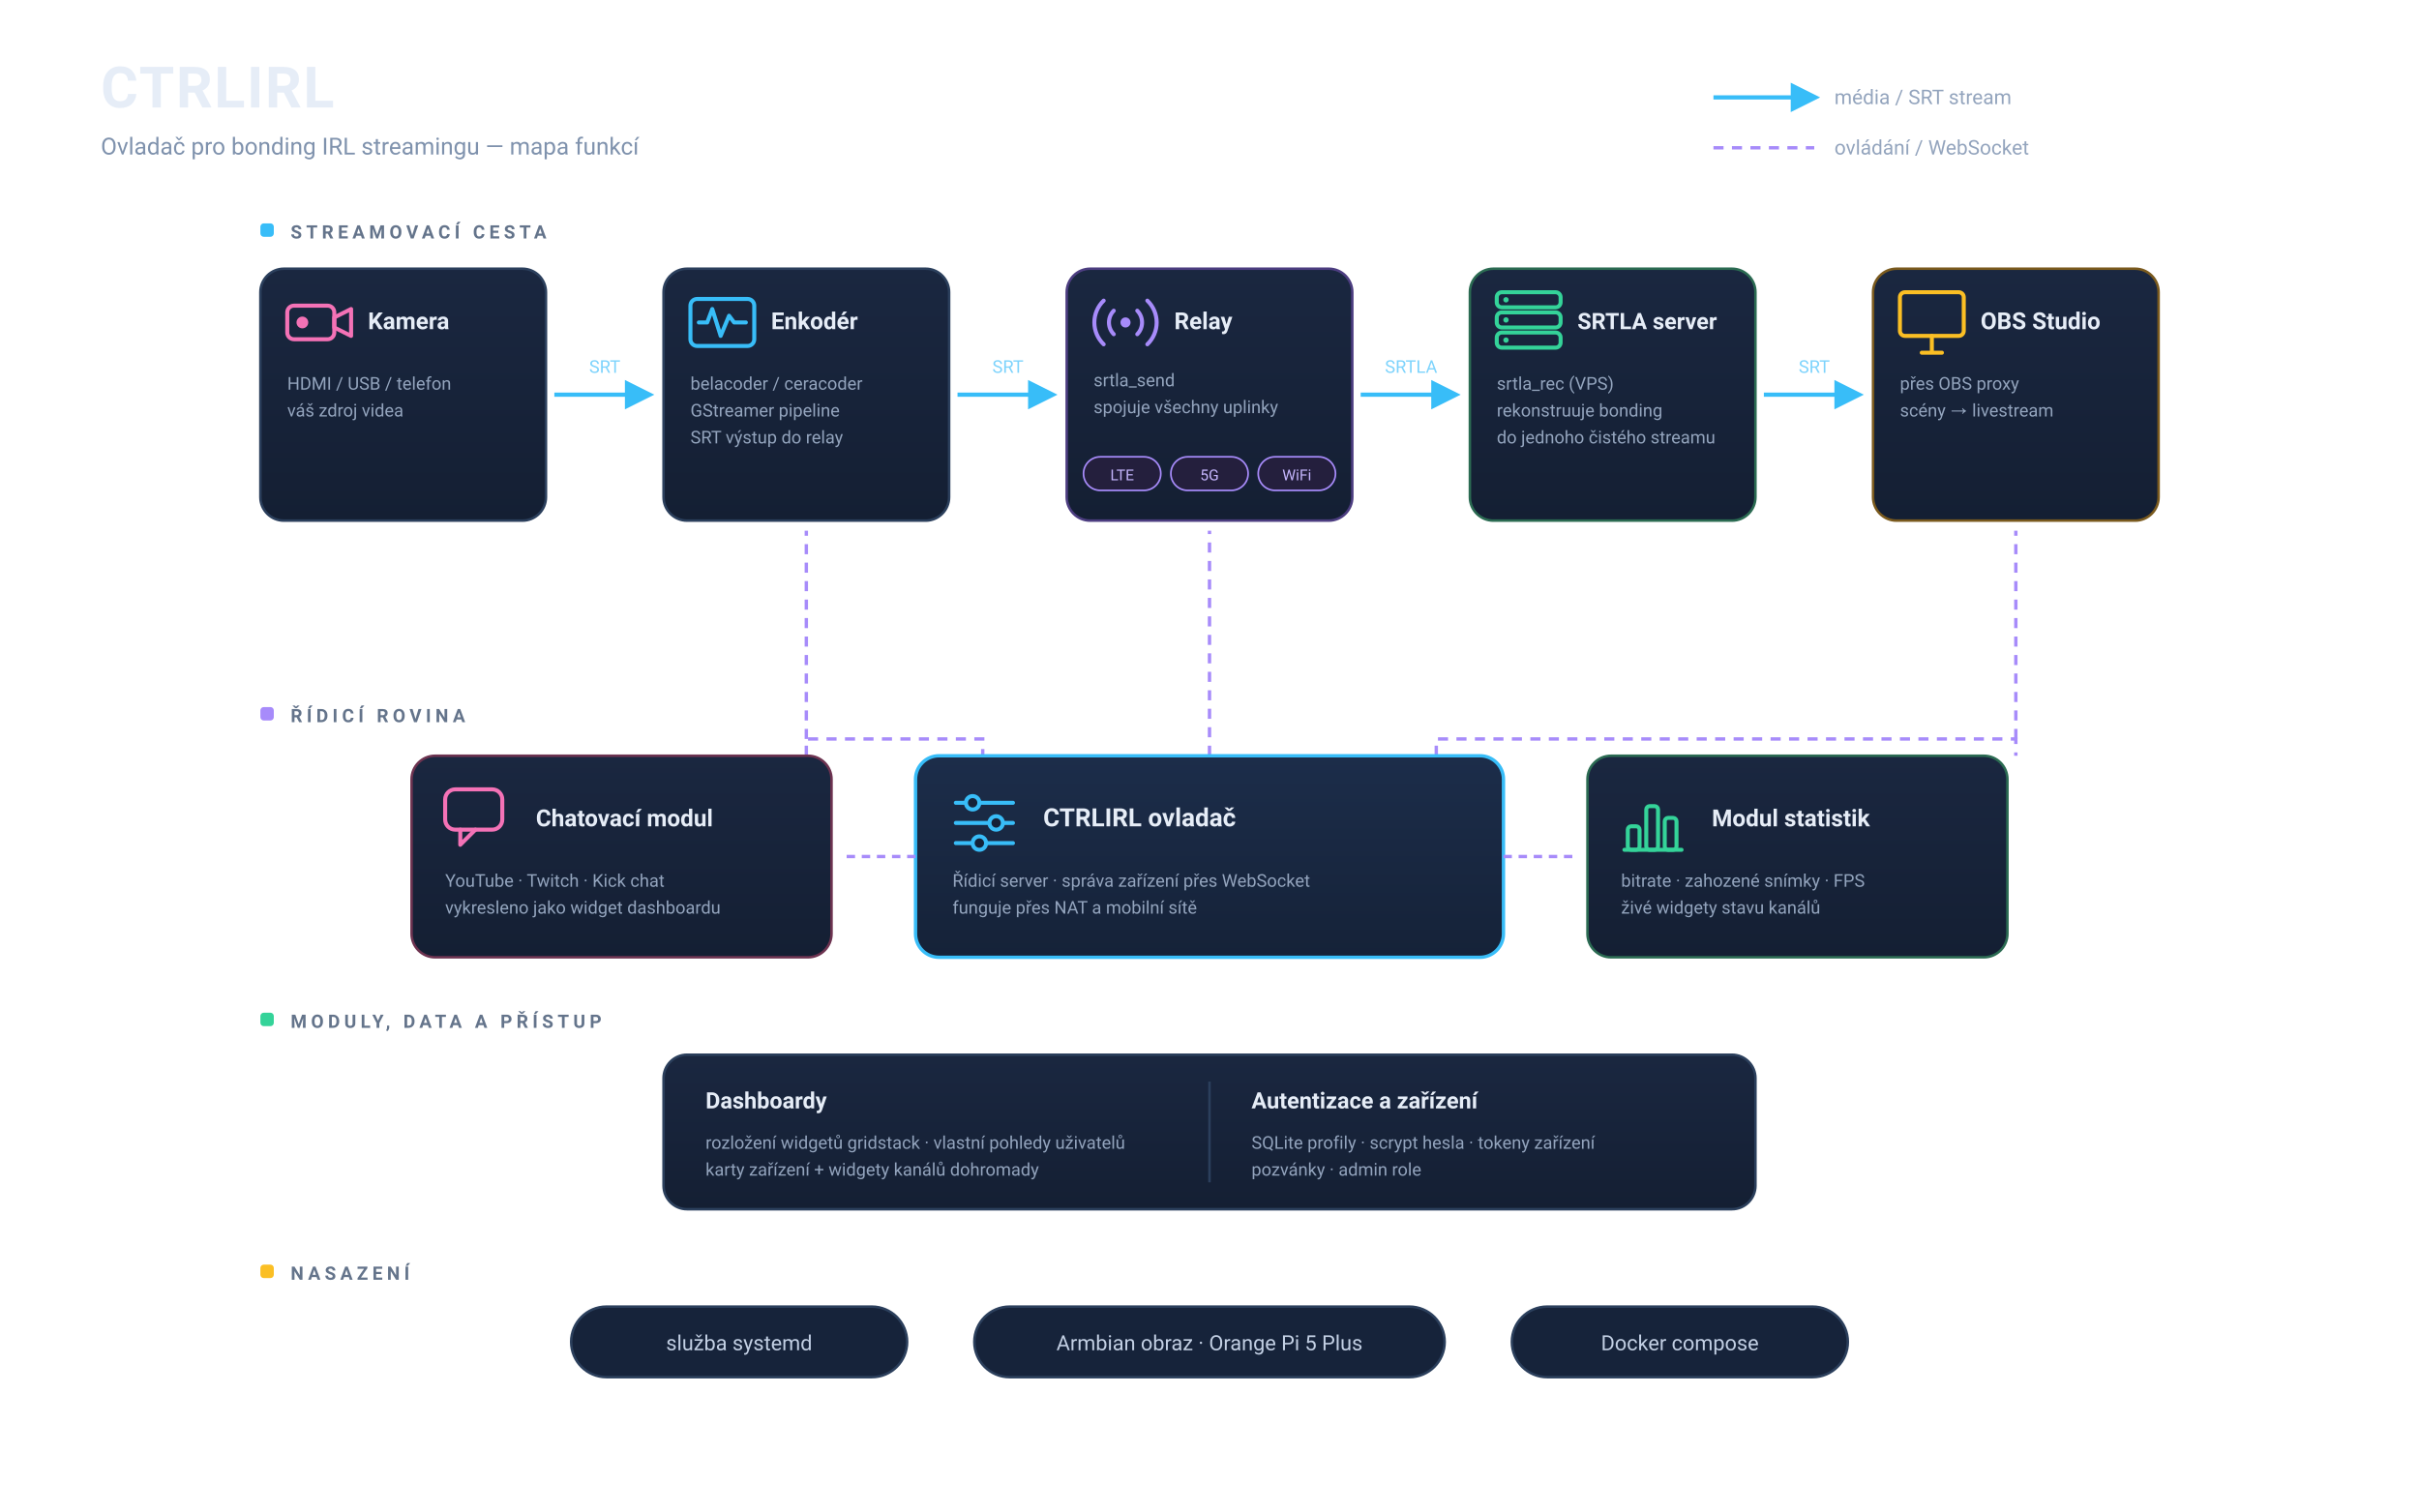
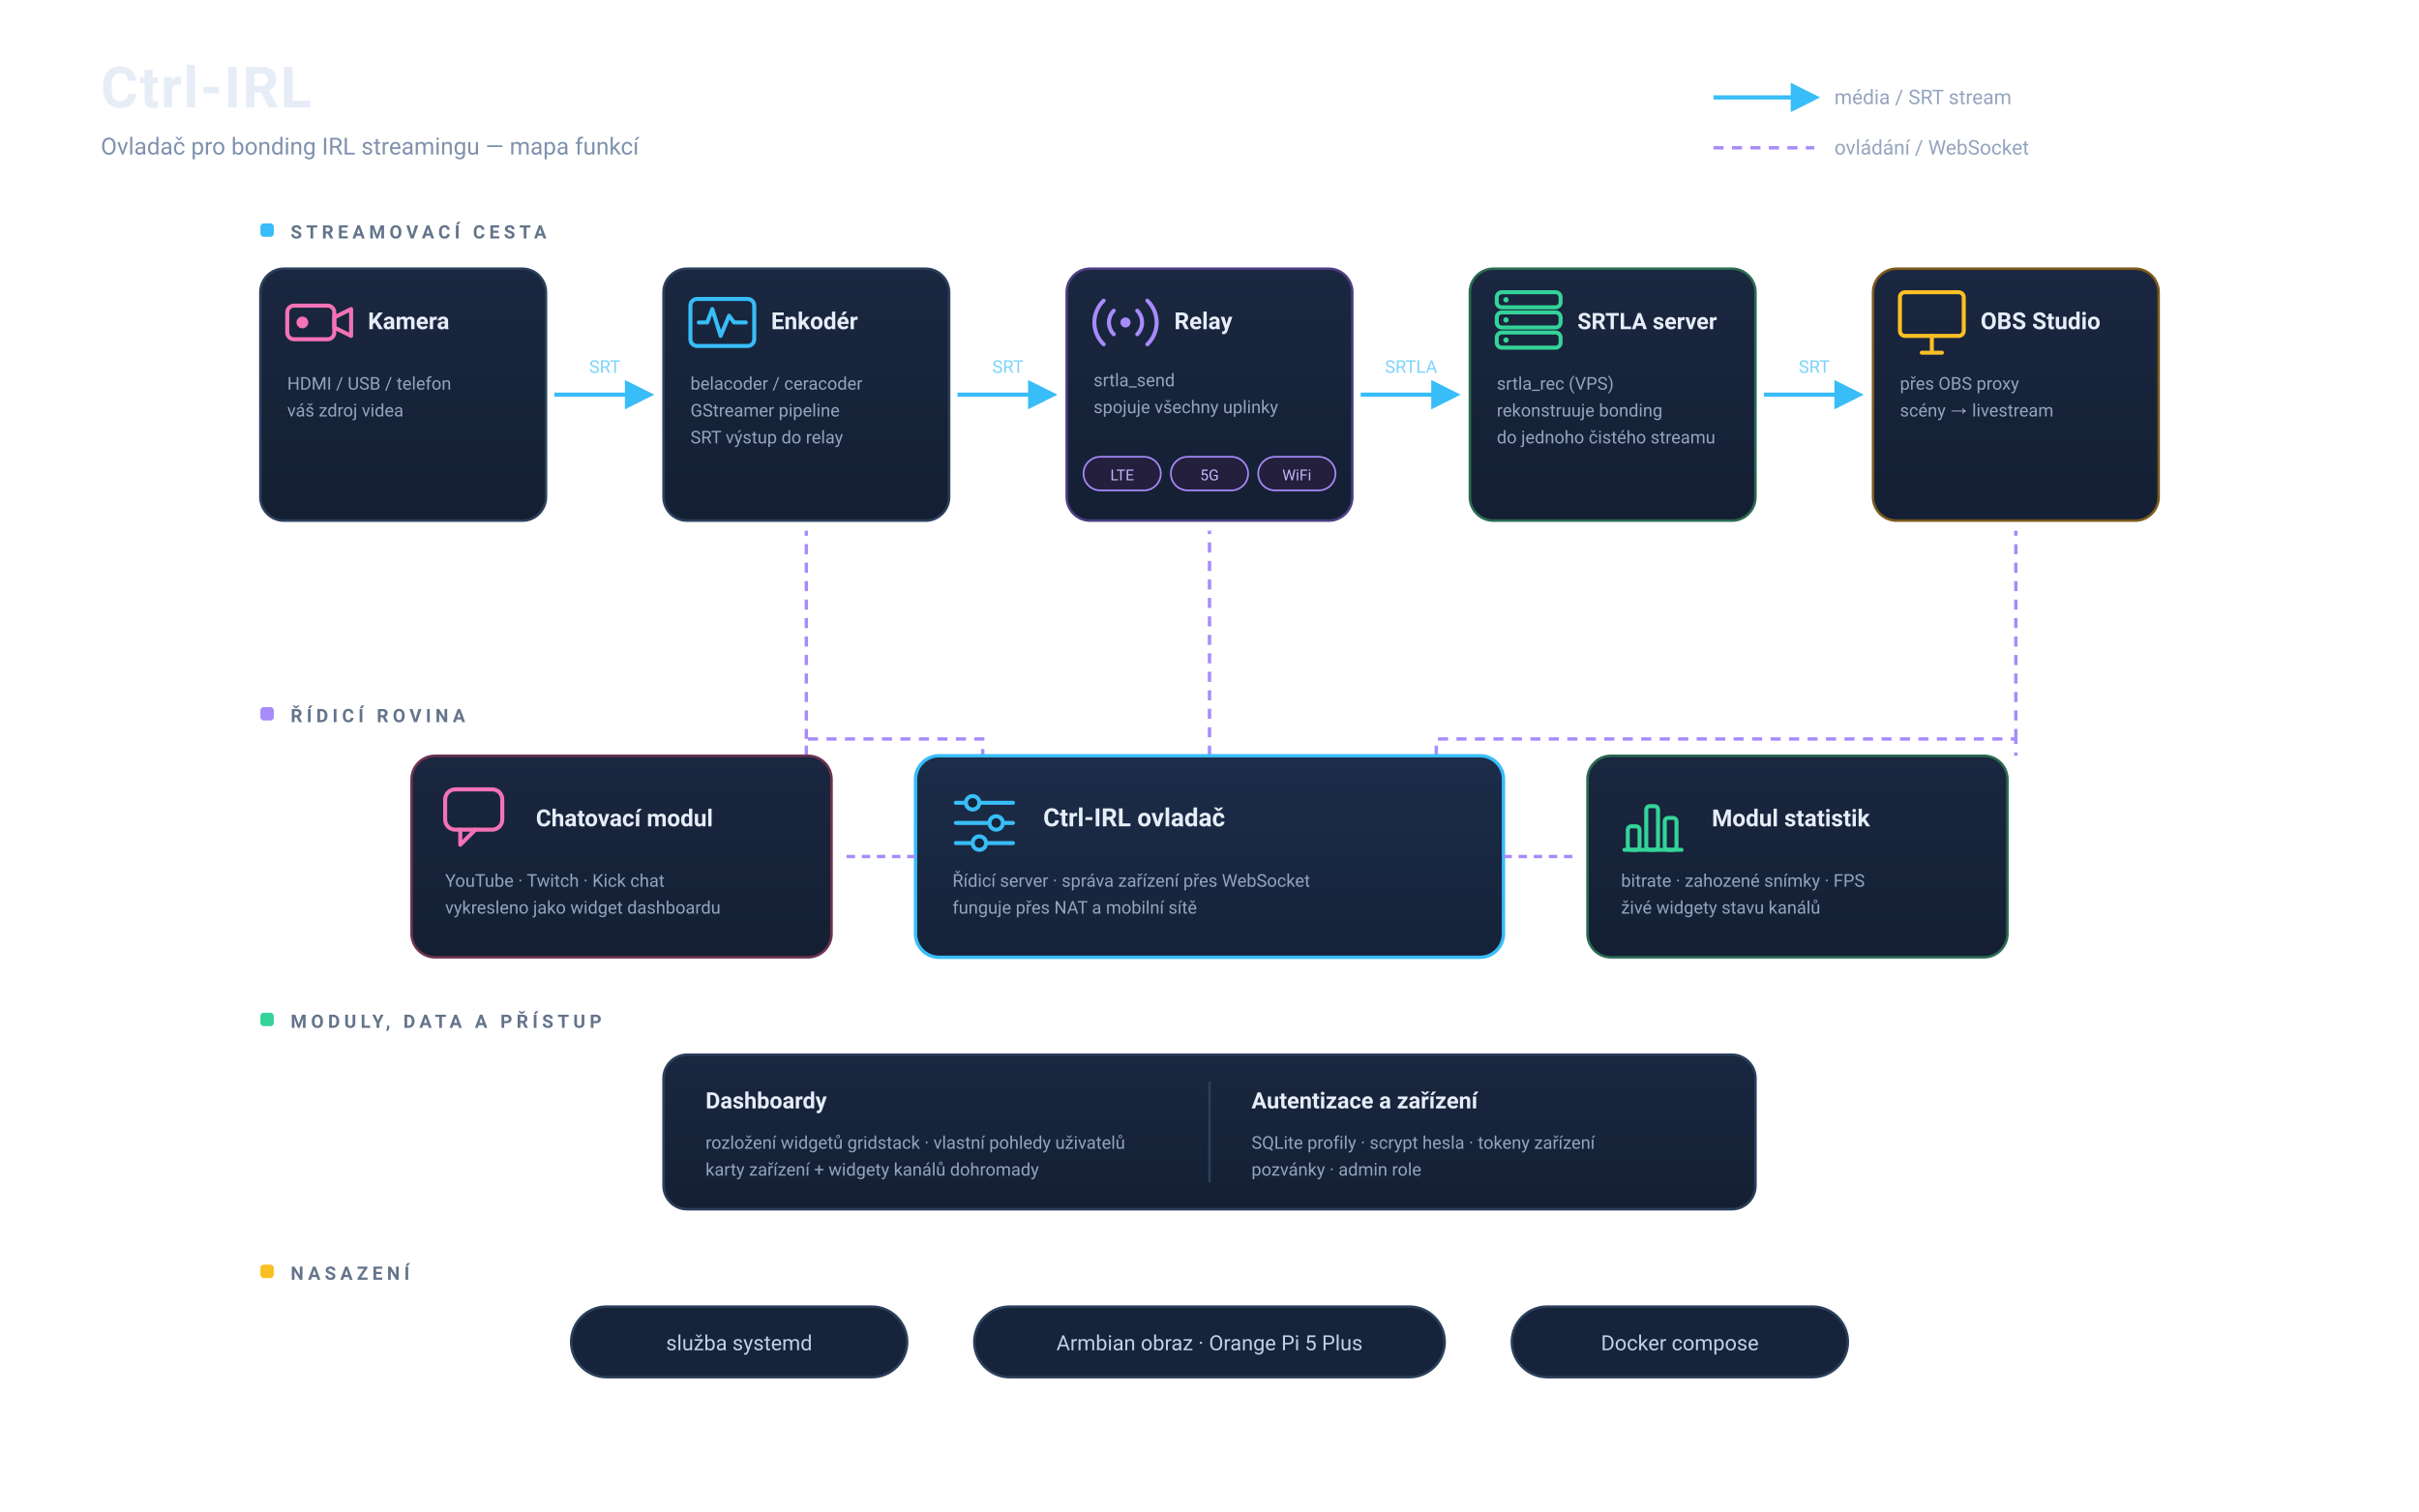
<svg xmlns="http://www.w3.org/2000/svg" width="1440" height="900" viewBox="0 0 1440 900" font-family="'Segoe UI',Roboto,Helvetica,Arial,sans-serif">
  <defs>
    <linearGradient id="bg" x1="0" y1="0" x2="1" y2="1">
      <stop offset="0%" stop-color="#0a1120" />
      <stop offset="100%" stop-color="#111c2f" />
    </linearGradient>
    <linearGradient id="boxg" x1="0" y1="0" x2="0" y2="1">
      <stop offset="0%" stop-color="#1a2740" />
      <stop offset="100%" stop-color="#141f33" />
    </linearGradient>
    <linearGradient id="ctrlg" x1="0" y1="0" x2="0" y2="1">
      <stop offset="0%" stop-color="#1c2d4a" />
      <stop offset="100%" stop-color="#152238" />
    </linearGradient>
    <marker id="ar" viewBox="0 0 10 10" refX="8" refY="5" markerWidth="7" markerHeight="7" orient="auto">
      <path d="M0,0 L10,5 L0,10 Z" fill="#38bdf8" />
    </marker>
  </defs>
-   <text x="60" y="64" font-size="34" font-weight="700" fill="#e6edf7" letter-spacing="1">CTRLIRL</text>
+   <text x="60" y="64" font-size="34" font-weight="700" fill="#e6edf7" letter-spacing="1">Ctrl-IRL</text>
  <text x="60" y="92" font-size="14" fill="#7f92ad">Ovladač pro bonding IRL streamingu — mapa funkcí</text>
  <line x1="1020" y1="58" x2="1080" y2="58" stroke="#38bdf8" stroke-width="2.5" marker-end="url(#ar)" />
  <text x="1092" y="62" font-size="12" fill="#93a4bd">média / SRT stream</text>
  <line x1="1020" y1="88" x2="1080" y2="88" stroke="#a78bfa" stroke-width="2" stroke-dasharray="6 5" />
  <text x="1092" y="92" font-size="12" fill="#93a4bd">ovládání / WebSocket</text>
  <rect x="155" y="133" width="8" height="8" rx="2" fill="#38bdf8" />
  <text x="173" y="142" font-size="11" font-weight="700" fill="#64748b" letter-spacing="2.5">STREAMOVACÍ
    CESTA</text>
  <rect x="155" y="160" width="170" height="150" rx="14" fill="url(#boxg)" stroke="#2b3f5c" stroke-width="1.5" />
  <g transform="translate(171,174)" stroke="#f472b6" stroke-width="2.4" fill="none" stroke-linecap="round" stroke-linejoin="round">
    <rect x="0" y="8" width="28" height="20" rx="4" />
    <path d="M28 15 L38 10 L38 26 L28 21 Z" />
    <circle cx="9" cy="18" r="3.5" fill="#f472b6" stroke="none" />
  </g>
  <text x="219" y="196" font-size="14" font-weight="700" fill="#e6edf7">Kamera</text>
  <text x="171" y="232" font-size="10.5" fill="#93a4bd">HDMI / USB / telefon</text>
  <text x="171" y="248" font-size="10.5" fill="#93a4bd">váš zdroj videa</text>
  <line x1="330" y1="235" x2="386" y2="235" stroke="#38bdf8" stroke-width="2.5" marker-end="url(#ar)" />
  <text x="360" y="222" font-size="10.5" fill="#7dd3fc" text-anchor="middle">SRT</text>
  <rect x="395" y="160" width="170" height="150" rx="14" fill="url(#boxg)" stroke="#2b3f5c" stroke-width="1.5" />
  <g transform="translate(411,176)" stroke="#38bdf8" stroke-width="2.4" fill="none" stroke-linecap="round" stroke-linejoin="round">
    <rect x="0" y="2" width="38" height="28" rx="4" />
    <path d="M5 16 L10 16 L13 8 L18 24 L23 12 L26 16 L33 16" />
  </g>
  <text x="459" y="196" font-size="14" font-weight="700" fill="#e6edf7">Enkodér</text>
  <text x="411" y="232" font-size="10.5" fill="#93a4bd">belacoder / ceracoder</text>
  <text x="411" y="248" font-size="10.5" fill="#93a4bd">GStreamer pipeline</text>
  <text x="411" y="264" font-size="10.5" fill="#93a4bd">SRT výstup do relay</text>
  <line x1="570" y1="235" x2="626" y2="235" stroke="#38bdf8" stroke-width="2.5" marker-end="url(#ar)" />
  <text x="600" y="222" font-size="10.5" fill="#7dd3fc" text-anchor="middle">SRT</text>
  <rect x="635" y="160" width="170" height="150" rx="14" fill="url(#boxg)" stroke="#4c3d80" stroke-width="1.5" />
  <g transform="translate(651,176)" stroke="#a78bfa" stroke-width="2.4" fill="none" stroke-linecap="round" stroke-linejoin="round">
    <circle cx="19" cy="16" r="3" fill="#a78bfa" stroke="none" />
    <path d="M12 9 A 10 10 0 0 0 12 23" />
    <path d="M26 9 A 10 10 0 0 1 26 23" />
    <path d="M6 3 A 18 18 0 0 0 6 29" />
    <path d="M32 3 A 18 18 0 0 1 32 29" />
  </g>
  <text x="699" y="196" font-size="14" font-weight="700" fill="#e6edf7">Relay</text>
  <text x="651" y="230" font-size="10.5" fill="#93a4bd">srtla_send</text>
  <text x="651" y="246" font-size="10.5" fill="#93a4bd">spojuje všechny uplinky</text>
  <rect x="645" y="272" width="46" height="20" rx="10" fill="#241f3d" stroke="#a78bfa" stroke-width="1" />
  <text x="668" y="286" font-size="9" fill="#c4b5fd" text-anchor="middle">LTE</text>
  <rect x="697" y="272" width="46" height="20" rx="10" fill="#241f3d" stroke="#a78bfa" stroke-width="1" />
  <text x="720" y="286" font-size="9" fill="#c4b5fd" text-anchor="middle">5G</text>
  <rect x="749" y="272" width="46" height="20" rx="10" fill="#241f3d" stroke="#a78bfa" stroke-width="1" />
  <text x="772" y="286" font-size="9" fill="#c4b5fd" text-anchor="middle">WiFi</text>
  <line x1="810" y1="235" x2="866" y2="235" stroke="#38bdf8" stroke-width="2.5" marker-end="url(#ar)" />
  <text x="840" y="222" font-size="10.5" fill="#7dd3fc" text-anchor="middle">SRTLA</text>
  <rect x="875" y="160" width="170" height="150" rx="14" fill="url(#boxg)" stroke="#2b6b52" stroke-width="1.5" />
  <g transform="translate(891,174)" stroke="#34d399" stroke-width="2.4" fill="none" stroke-linecap="round" stroke-linejoin="round">
    <rect x="0" y="0" width="38" height="9" rx="3" />
    <rect x="0" y="12" width="38" height="9" rx="3" />
    <rect x="0" y="24" width="38" height="9" rx="3" />
    <circle cx="5.5" cy="4.5" r="1.6" fill="#34d399" stroke="none" />
    <circle cx="5.5" cy="16.5" r="1.6" fill="#34d399" stroke="none" />
    <circle cx="5.5" cy="28.5" r="1.6" fill="#34d399" stroke="none" />
  </g>
  <text x="939" y="196" font-size="13.5" font-weight="700" fill="#e6edf7">SRTLA server</text>
  <text x="891" y="232" font-size="10.5" fill="#93a4bd">srtla_rec (VPS)</text>
  <text x="891" y="248" font-size="10.5" fill="#93a4bd">rekonstruuje bonding</text>
  <text x="891" y="264" font-size="10.5" fill="#93a4bd">do jednoho čistého streamu</text>
  <line x1="1050" y1="235" x2="1106" y2="235" stroke="#38bdf8" stroke-width="2.5" marker-end="url(#ar)" />
  <text x="1080" y="222" font-size="10.5" fill="#7dd3fc" text-anchor="middle">SRT</text>
  <rect x="1115" y="160" width="170" height="150" rx="14" fill="url(#boxg)" stroke="#7a5a1e" stroke-width="1.5" />
  <g transform="translate(1131,174)" stroke="#fbbf24" stroke-width="2.4" fill="none" stroke-linecap="round" stroke-linejoin="round">
    <rect x="0" y="0" width="38" height="26" rx="3" />
    <path d="M13 36 L25 36 M19 26 L19 36" />
  </g>
  <text x="1179" y="196" font-size="14" font-weight="700" fill="#e6edf7">OBS Studio</text>
  <text x="1131" y="232" font-size="10.5" fill="#93a4bd">přes OBS proxy</text>
  <text x="1131" y="248" font-size="10.5" fill="#93a4bd">scény → livestream</text>
  <rect x="155" y="421" width="8" height="8" rx="2" fill="#a78bfa" />
  <text x="173" y="430" font-size="11" font-weight="700" fill="#64748b" letter-spacing="2.5">ŘÍDICÍ
    ROVINA</text>
  <path d="M480 450 L480 440 L585 440 L585 450" fill="none" stroke="#a78bfa" stroke-width="2" stroke-dasharray="6 5" />
  <line x1="480" y1="440" x2="480" y2="316" stroke="#a78bfa" stroke-width="2" stroke-dasharray="6 5" />
  <line x1="720" y1="450" x2="720" y2="316" stroke="#a78bfa" stroke-width="2" stroke-dasharray="6 5" />
  <path d="M855 450 L855 440 L1200 440 L1200 450" fill="none" stroke="#a78bfa" stroke-width="2" stroke-dasharray="6 5" />
  <line x1="1200" y1="440" x2="1200" y2="316" stroke="#a78bfa" stroke-width="2" stroke-dasharray="6 5" />
  <rect x="245" y="450" width="250" height="120" rx="14" fill="url(#boxg)" stroke="#6d3350" stroke-width="1.5" />
  <g transform="translate(265,470)" stroke="#f472b6" stroke-width="2.4" fill="none" stroke-linecap="round" stroke-linejoin="round">
    <rect x="0" y="0" width="34" height="24" rx="6" />
    <path d="M9 24 L9 33 L18 24" />
  </g>
  <text x="319" y="492" font-size="14" font-weight="700" fill="#e6edf7">Chatovací modul</text>
  <text x="265" y="528" font-size="10.5" fill="#93a4bd">YouTube · Twitch · Kick chat</text>
  <text x="265" y="544" font-size="10.5" fill="#93a4bd">vykresleno jako widget dashboardu</text>
  <rect x="545" y="450" width="350" height="120" rx="14" fill="url(#ctrlg)" stroke="#38bdf8" stroke-width="2" />
  <g transform="translate(567,470)" stroke="#38bdf8" stroke-width="2.4" fill="none" stroke-linecap="round" stroke-linejoin="round">
    <path d="M2 8 L36 8 M2 20 L36 20 M2 32 L36 32" />
    <circle cx="12" cy="8" r="4" fill="#152238" />
    <circle cx="26" cy="20" r="4" fill="#152238" />
    <circle cx="16" cy="32" r="4" fill="#152238" />
  </g>
-   <text x="621" y="492" font-size="15" font-weight="700" fill="#e6edf7">CTRLIRL ovladač</text>
+   <text x="621" y="492" font-size="15" font-weight="700" fill="#e6edf7">Ctrl-IRL ovladač</text>
  <text x="567" y="528" font-size="10.5" fill="#93a4bd">Řídicí server · správa zařízení přes
    WebSocket</text>
  <text x="567" y="544" font-size="10.5" fill="#93a4bd">funguje přes NAT a mobilní sítě</text>
  <line x1="545" y1="510" x2="500" y2="510" stroke="#a78bfa" stroke-width="2" stroke-dasharray="5 4" />
  <line x1="895" y1="510" x2="940" y2="510" stroke="#a78bfa" stroke-width="2" stroke-dasharray="5 4" />
  <rect x="945" y="450" width="250" height="120" rx="14" fill="url(#boxg)" stroke="#2b6b52" stroke-width="1.5" />
  <g transform="translate(965,472)" stroke="#34d399" stroke-width="2.4" fill="none" stroke-linecap="round" stroke-linejoin="round">
    <path d="M2 34 L36 34" />
    <rect x="4" y="20" width="7" height="14" rx="2" />
    <rect x="15" y="8" width="7" height="26" rx="2" />
    <rect x="26" y="15" width="7" height="19" rx="2" />
  </g>
  <text x="1019" y="492" font-size="14" font-weight="700" fill="#e6edf7">Modul statistik</text>
  <text x="965" y="528" font-size="10.5" fill="#93a4bd">bitrate · zahozené snímky · FPS</text>
  <text x="965" y="544" font-size="10.5" fill="#93a4bd">živé widgety stavu kanálů</text>
  <rect x="155" y="603" width="8" height="8" rx="2" fill="#34d399" />
  <text x="173" y="612" font-size="11" font-weight="700" fill="#64748b" letter-spacing="2.5">MODULY,
    DATA A PŘÍSTUP</text>
  <rect x="395" y="628" width="650" height="92" rx="14" fill="url(#boxg)" stroke="#2b3f5c" stroke-width="1.5" />
  <line x1="720" y1="644" x2="720" y2="704" stroke="#2b3f5c" stroke-width="1.5" />
  <text x="420" y="660" font-size="13.5" font-weight="700" fill="#e6edf7">Dashboardy</text>
  <text x="420" y="684" font-size="10.5" fill="#93a4bd">rozložení widgetů gridstack · vlastní
    pohledy uživatelů</text>
  <text x="420" y="700" font-size="10.5" fill="#93a4bd">karty zařízení + widgety kanálů dohromady</text>
  <text x="745" y="660" font-size="13.5" font-weight="700" fill="#e6edf7">Autentizace a zařízení</text>
  <text x="745" y="684" font-size="10.5" fill="#93a4bd">SQLite profily · scrypt hesla · tokeny
    zařízení</text>
  <text x="745" y="700" font-size="10.5" fill="#93a4bd">pozvánky · admin role</text>
  <rect x="155" y="753" width="8" height="8" rx="2" fill="#fbbf24" />
  <text x="173" y="762" font-size="11" font-weight="700" fill="#64748b" letter-spacing="2.5">
    NASAZENÍ</text>
  <rect x="340" y="778" width="200" height="42" rx="21" fill="#16233a" stroke="#2b3f5c" stroke-width="1.5" />
  <text x="440" y="804" font-size="12.5" fill="#c3d0e4" text-anchor="middle">služba systemd</text>
  <rect x="580" y="778" width="280" height="42" rx="21" fill="#16233a" stroke="#2b3f5c" stroke-width="1.5" />
  <text x="720" y="804" font-size="12.5" fill="#c3d0e4" text-anchor="middle">Armbian obraz · Orange
    Pi 5 Plus</text>
  <rect x="900" y="778" width="200" height="42" rx="21" fill="#16233a" stroke="#2b3f5c" stroke-width="1.5" />
  <text x="1000" y="804" font-size="12.5" fill="#c3d0e4" text-anchor="middle">Docker compose</text>
</svg>
